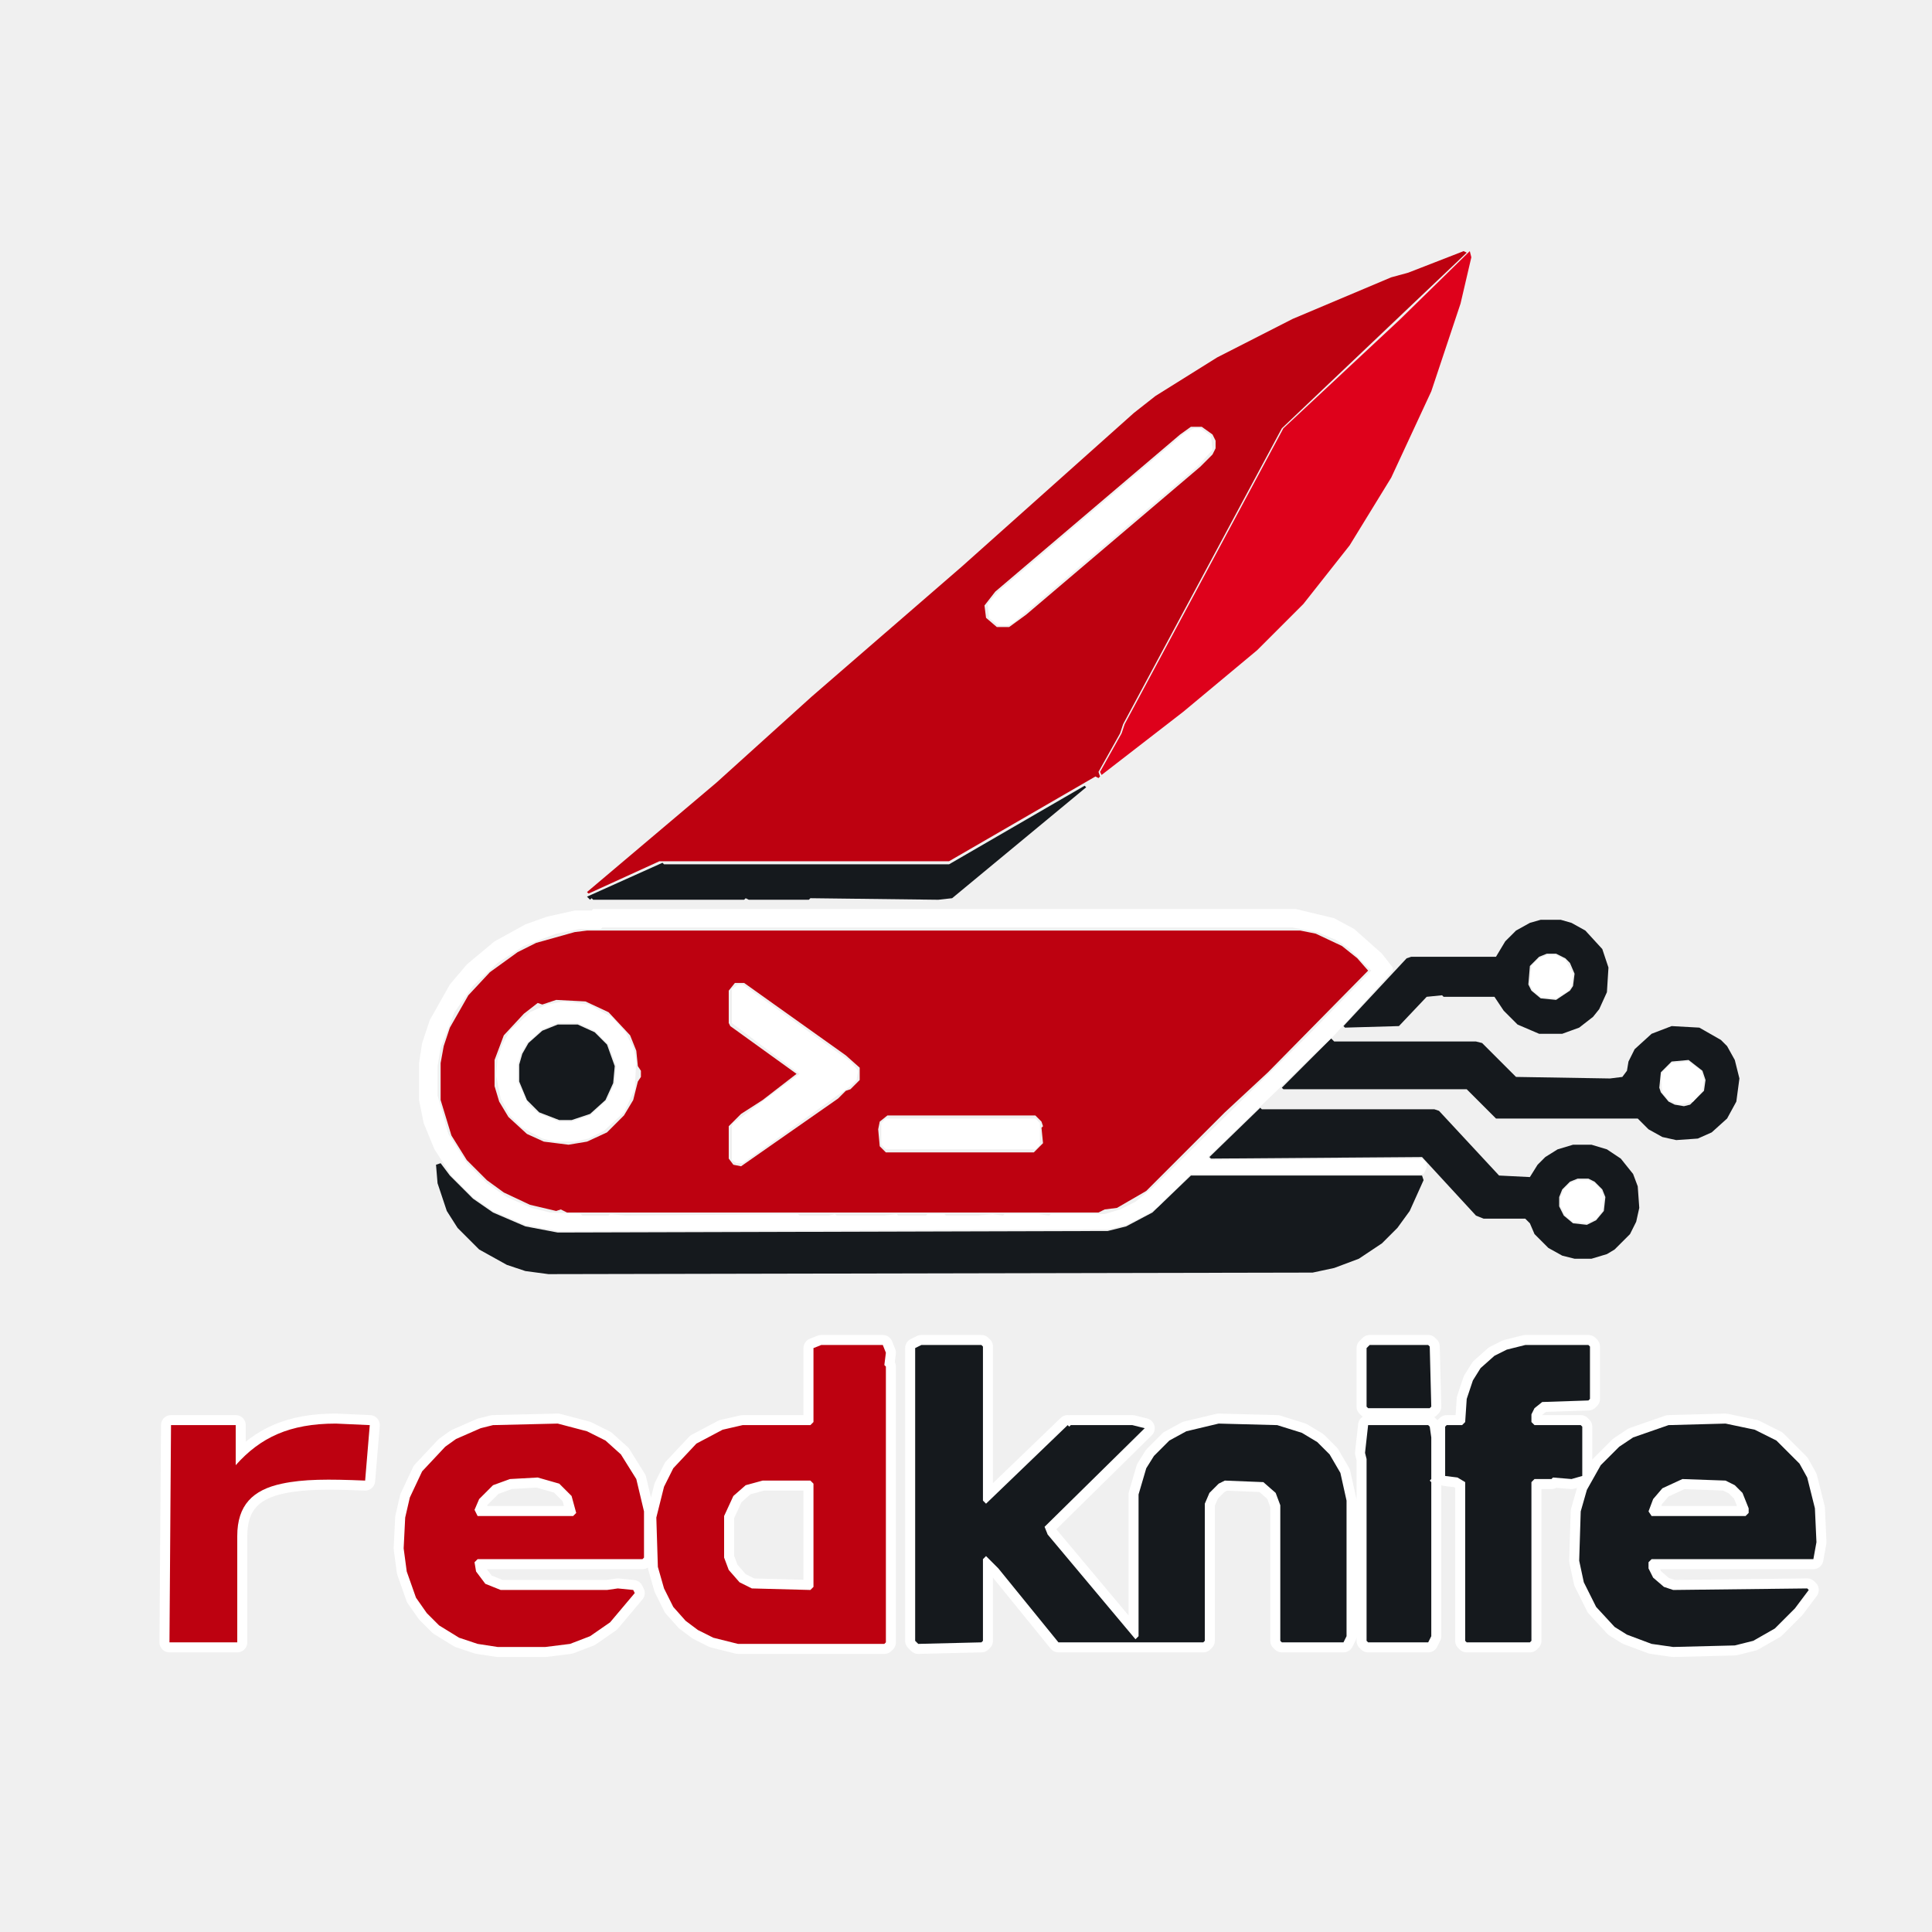
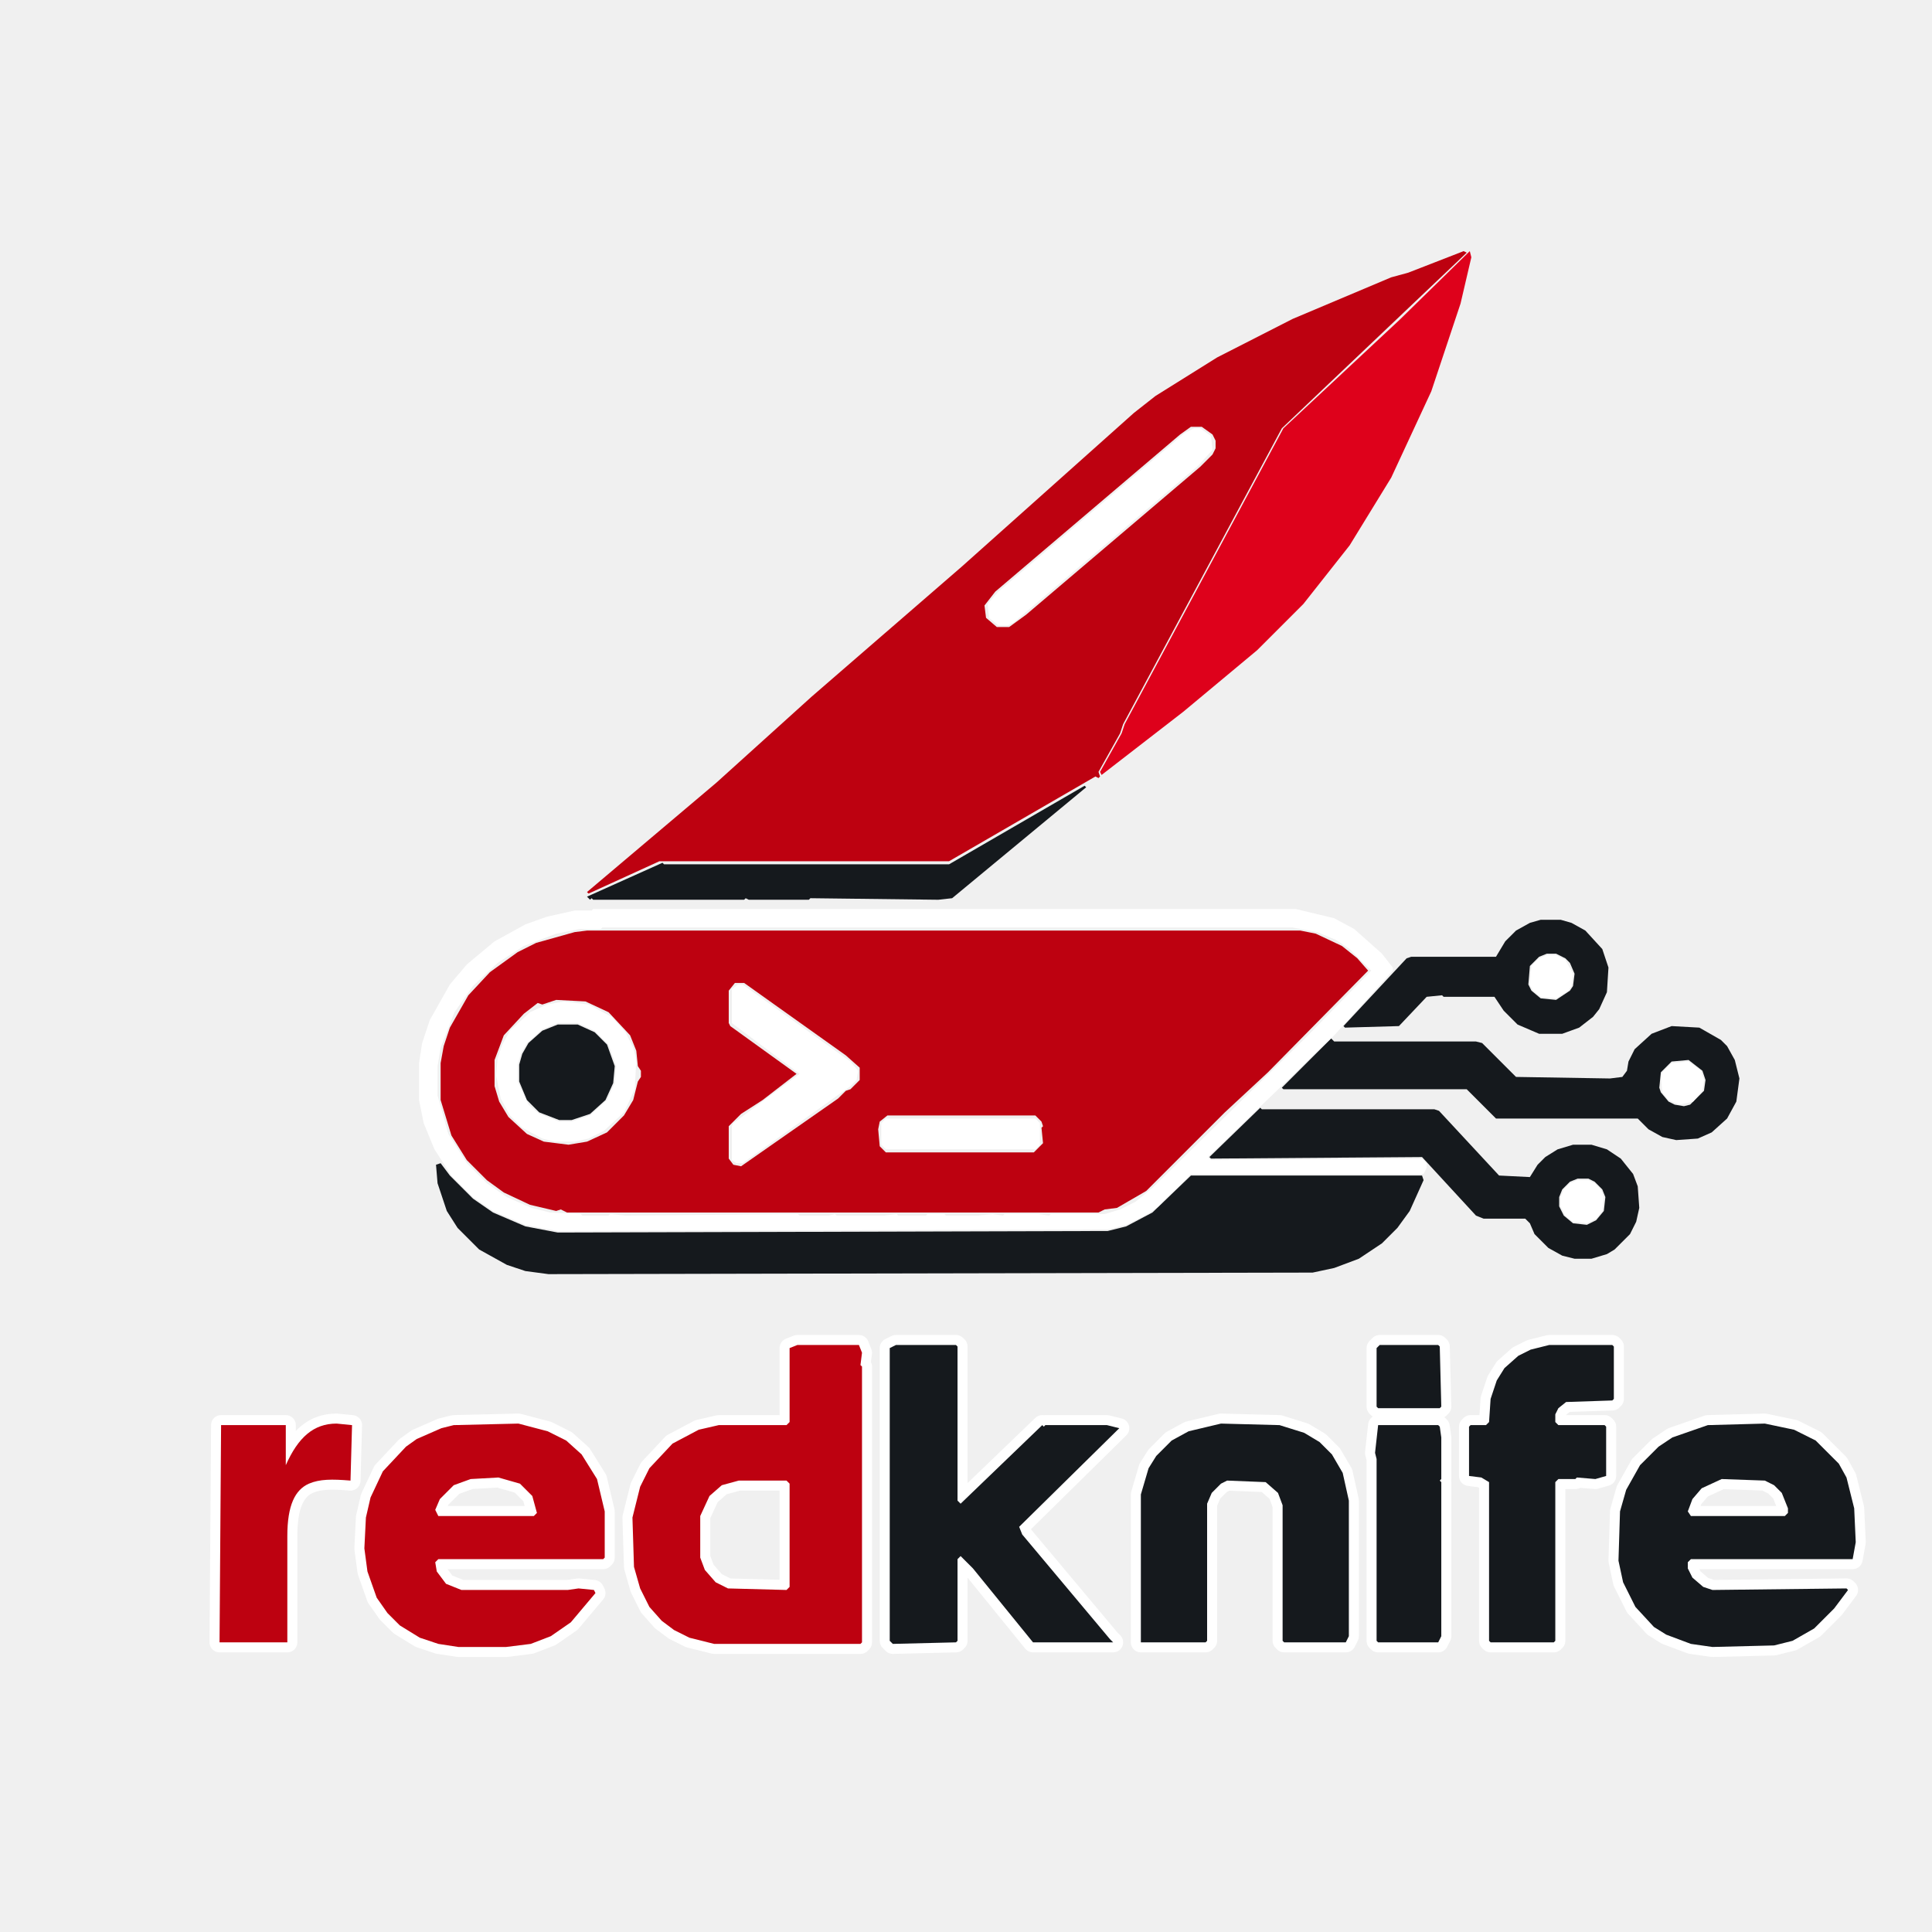
<svg xmlns="http://www.w3.org/2000/svg" width="1254" height="1254" viewBox="0 0 1254 1254" role="img" aria-labelledby="title desc" aria-label="redknife logo">
  <g id="lettering-outline" fill="none" stroke="#ffffff" stroke-width="13" stroke-linejoin="round" stroke-linecap="round">
-     <path d="M 888 925 L 886 943 L 887 947 L 887 1065 L 888 1066 L 927 1066 L 929 1062 L 929 962 L 928 961 L 929 960 L 929 933 L 928 926 L 927 925 Z M 1060 933 L 1051 939 L 1039 951 L 1030 967 L 1026 981 L 1025 1013 L 1028 1027 L 1036 1043 L 1048 1056 L 1056 1061 L 1072 1067 L 1086 1069 L 1126 1068 L 1138 1065 L 1152 1057 L 1165 1044 L 1174 1032 L 1173 1031 L 1086 1032 L 1080 1030 L 1073 1024 L 1070 1018 L 1070 1014 L 1072 1012 L 1177 1012 L 1179 1001 L 1178 979 L 1173 959 L 1168 950 L 1153 935 L 1139 928 L 1120 924 L 1083 925 Z M 1070 981 L 1073 973 L 1079 966 L 1092 960 L 1120 961 L 1126 964 L 1131 969 L 1135 979 L 1135 982 L 1133 984 L 1072 984 Z M 1031 873 L 990 873 L 978 876 L 970 880 L 961 888 L 956 896 L 952 908 L 951 923 L 949 925 L 939 925 L 938 926 L 938 958 L 946 959 L 951 962 L 951 1065 L 952 1066 L 993 1066 L 994 1065 L 994 962 L 996 960 L 1007 960 L 1008 959 L 1020 960 L 1027 958 L 1027 926 L 1026 925 L 996 925 L 994 923 L 994 918 L 996 914 L 1001 910 L 1031 909 L 1032 908 L 1032 874 Z M 889 873 L 887 875 L 887 913 L 888 914 L 928 914 L 929 913 L 928 874 L 927 873 Z M 594 875 L 594 1065 L 596 1067 L 637 1066 L 638 1065 L 638 1012 L 640 1010 L 648 1018 L 687 1066 L 781 1066 L 782 1065 L 782 976 L 785 969 L 791 963 L 795 961 L 820 962 L 828 969 L 831 977 L 831 1065 L 832 1066 L 872 1066 L 874 1062 L 874 974 L 870 956 L 863 944 L 855 936 L 845 930 L 829 925 L 791 924 L 770 929 L 759 935 L 749 945 L 744 953 L 739 970 L 739 1062 L 737 1064 L 680 996 L 678 991 L 743 927 L 735 925 L 695 925 L 694 926 L 693 925 L 640 976 L 638 974 L 638 874 L 637 873 L 598 873 Z" />
-     <path d="M 296 934 L 289 939 L 274 955 L 266 972 L 263 985 L 262 1005 L 264 1020 L 270 1037 L 277 1047 L 285 1055 L 298 1063 L 310 1067 L 323 1069 L 354 1069 L 370 1067 L 383 1062 L 396 1053 L 412 1034 L 411 1032 L 401 1031 L 394 1032 L 325 1032 L 315 1028 L 309 1020 L 308 1014 L 310 1012 L 417 1012 L 418 1011 L 418 981 L 413 960 L 403 944 L 393 935 L 381 929 L 362 924 L 320 925 L 312 927 Z M 308 980 L 311 973 L 320 964 L 331 960 L 349 959 L 363 963 L 371 971 L 374 982 L 372 984 L 310 984 Z M 111 925 L 110 1066 L 154 1066 L 154 997 C 154 977 164 967 183 963 C 197 960 213 960 237 961 L 240 925 L 218 924 C 188 924 169 933 153 951 L 153 925 Z M 573 873 L 533 873 L 528 875 L 528 923 L 526 925 L 482 925 L 469 928 L 452 937 L 437 953 L 431 965 L 426 985 L 427 1017 L 431 1031 L 437 1043 L 445 1052 L 453 1058 L 463 1063 L 479 1067 L 574 1067 L 575 1066 L 575 887 L 574 886 L 575 878 Z M 484 964 L 495 961 L 526 961 L 528 963 L 528 1030 L 526 1032 L 488 1031 L 480 1027 L 473 1019 L 470 1011 L 470 984 L 476 971 Z" />
+     <path d="M 894.5 925 L 892.5 943 L 893.5 947 L 893.5 1065 L 894.5 1066 L 933.5 1066 L 935.5 1062 L 935.5 962 L 934.5 961 L 935.5 960 L 935.5 933 L 934.5 926 L 933.5 925 Z M 1085.5 933 L 1076.5 939 L 1064.5 951 L 1055.5 967 L 1051.5 981 L 1050.5 1013 L 1053.5 1027 L 1061.5 1043 L 1073.5 1056 L 1081.5 1061 L 1097.5 1067 L 1111.5 1069 L 1151.5 1068 L 1163.5 1065 L 1177.5 1057 L 1190.5 1044 L 1199.5 1032 L 1198.5 1031 L 1111.5 1032 L 1105.5 1030 L 1098.5 1024 L 1095.5 1018 L 1095.5 1014 L 1097.5 1012 L 1202.5 1012 L 1204.5 1001 L 1203.5 979 L 1198.5 959 L 1193.5 950 L 1178.5 935 L 1164.5 928 L 1145.5 924 L 1108.5 925 Z M 1095.5 981 L 1098.5 973 L 1104.5 966 L 1117.5 960 L 1145.5 961 L 1151.5 964 L 1156.5 969 L 1160.5 979 L 1160.5 982 L 1158.5 984 L 1097.5 984 Z M 1046.5 873 L 1005.5 873 L 993.5 876 L 985.5 880 L 976.5 888 L 971.5 896 L 967.5 908 L 966.5 923 L 964.5 925 L 954.5 925 L 953.5 926 L 953.5 958 L 961.5 959 L 966.5 962 L 966.5 1065 L 967.5 1066 L 1008.5 1066 L 1009.5 1065 L 1009.5 962 L 1011.5 960 L 1022.5 960 L 1023.5 959 L 1035.5 960 L 1042.5 958 L 1042.5 926 L 1041.5 925 L 1011.5 925 L 1009.5 923 L 1009.5 918 L 1011.5 914 L 1016.5 910 L 1046.5 909 L 1047.5 908 L 1047.5 874 Z M 895.5 873 L 893.5 875 L 893.5 913 L 894.5 914 L 934.5 914 L 935.5 913 L 934.5 874 L 933.5 873 Z M 577.5 875 L 577.5 1065 L 579.5 1067 L 620.5 1066 L 621.5 1065 L 621.5 1012 L 623.5 1010 L 631.5 1018 L 670.5 1066 L 722.5 1066 L 720.5 1064 L 663.5 996 L 661.5 991 L 726.5 927 L 718.5 925 L 678.5 925 L 677.5 926 L 676.5 925 L 623.5 976 L 621.5 974 L 621.5 874 L 620.5 873 L 581.5 873 Z M 740.5 1066 L 782.5 1066 L 783.5 1065 L 783.5 976 L 786.5 969 L 792.5 963 L 796.5 961 L 821.5 962 L 829.5 969 L 832.5 977 L 832.5 1065 L 833.5 1066 L 873.5 1066 L 875.5 1062 L 875.5 974 L 871.5 956 L 864.5 944 L 856.5 936 L 846.5 930 L 830.5 925 L 792.5 924 L 771.5 929 L 760.5 935 L 750.5 945 L 745.5 953 L 740.5 970 L 740.5 1062 Z" />
+     <path d="M 270.5 934 L 263.5 939 L 248.5 955 L 240.5 972 L 237.5 985 L 236.5 1005 L 238.5 1020 L 244.5 1037 L 251.5 1047 L 259.5 1055 L 272.5 1063 L 284.5 1067 L 297.5 1069 L 328.5 1069 L 344.5 1067 L 357.5 1062 L 370.5 1053 L 386.5 1034 L 385.5 1032 L 375.5 1031 L 368.5 1032 L 299.5 1032 L 289.5 1028 L 283.5 1020 L 282.5 1014 L 284.5 1012 L 391.5 1012 L 392.5 1011 L 392.5 981 L 387.5 960 L 377.5 944 L 367.5 935 L 355.5 929 L 336.5 924 L 294.5 925 L 286.5 927 Z M 282.5 980 L 285.5 973 L 294.5 964 L 305.5 960 L 323.5 959 L 337.5 963 L 345.5 971 L 348.5 982 L 346.5 984 L 284.5 984 Z M 143.5 925 L 142.5 1066 L 186.5 1066 L 186.5 997 C 186.5 977 191.5 967 200.5 963 C 207.5 960 215.5 960 227.5 961 L 228.5 925 L 218.5 924 C 203.5 924 193.5 933 185.5 951 L 185.5 925 Z M 557.5 873 L 517.5 873 L 512.5 875 L 512.5 923 L 510.5 925 L 466.5 925 L 453.5 928 L 436.5 937 L 421.5 953 L 415.5 965 L 410.5 985 L 411.5 1017 L 415.5 1031 L 421.5 1043 L 429.5 1052 L 437.5 1058 L 447.5 1063 L 463.5 1067 L 558.5 1067 L 559.5 1066 L 559.5 887 L 558.5 886 L 559.5 878 Z M 468.5 964 L 479.5 961 L 510.5 961 L 512.5 963 L 512.5 1030 L 510.5 1032 L 472.5 1031 L 464.5 1027 L 457.5 1019 L 454.5 1011 L 454.5 984 L 460.5 971 Z" />
  </g>
-   <path fill="#15191d" fill-rule="evenodd" d="M 888 925 L 886 943 L 887 947 L 887 1065 L 888 1066 L 927 1066 L 929 1062 L 929 962 L 928 961 L 929 960 L 929 933 L 928 926 L 927 925 Z M 1060 933 L 1051 939 L 1039 951 L 1030 967 L 1026 981 L 1025 1013 L 1028 1027 L 1036 1043 L 1048 1056 L 1056 1061 L 1072 1067 L 1086 1069 L 1126 1068 L 1138 1065 L 1152 1057 L 1165 1044 L 1174 1032 L 1173 1031 L 1086 1032 L 1080 1030 L 1073 1024 L 1070 1018 L 1070 1014 L 1072 1012 L 1177 1012 L 1179 1001 L 1178 979 L 1173 959 L 1168 950 L 1153 935 L 1139 928 L 1120 924 L 1083 925 Z M 1070 981 L 1073 973 L 1079 966 L 1092 960 L 1120 961 L 1126 964 L 1131 969 L 1135 979 L 1135 982 L 1133 984 L 1072 984 Z M 1031 873 L 990 873 L 978 876 L 970 880 L 961 888 L 956 896 L 952 908 L 951 923 L 949 925 L 939 925 L 938 926 L 938 958 L 946 959 L 951 962 L 951 1065 L 952 1066 L 993 1066 L 994 1065 L 994 962 L 996 960 L 1007 960 L 1008 959 L 1020 960 L 1027 958 L 1027 926 L 1026 925 L 996 925 L 994 923 L 994 918 L 996 914 L 1001 910 L 1031 909 L 1032 908 L 1032 874 Z M 889 873 L 887 875 L 887 913 L 888 914 L 928 914 L 929 913 L 928 874 L 927 873 Z M 594 875 L 594 1065 L 596 1067 L 637 1066 L 638 1065 L 638 1012 L 640 1010 L 648 1018 L 687 1066 L 781 1066 L 782 1065 L 782 976 L 785 969 L 791 963 L 795 961 L 820 962 L 828 969 L 831 977 L 831 1065 L 832 1066 L 872 1066 L 874 1062 L 874 974 L 870 956 L 863 944 L 855 936 L 845 930 L 829 925 L 791 924 L 770 929 L 759 935 L 749 945 L 744 953 L 739 970 L 739 1062 L 737 1064 L 680 996 L 678 991 L 743 927 L 735 925 L 695 925 L 694 926 L 693 925 L 640 976 L 638 974 L 638 874 L 637 873 L 598 873 Z M 283 756 L 284 768 L 290 786 L 297 797 L 311 811 L 329 821 L 341 825 L 356 827 L 852 826 L 866 823 L 882 817 L 897 807 L 907 797 L 915 786 L 924 766 L 923 763 L 773 763 L 748 787 L 731 796 L 719 799 L 362 800 L 341 796 L 320 787 L 307 778 L 292 763 L 286 755 Z M 785 751 L 786 752 L 923 751 L 958 789 L 963 791 L 990 791 L 993 794 L 996 801 L 1005 810 L 1014 815 L 1022 817 L 1033 817 L 1043 814 L 1048 811 L 1058 801 L 1062 793 L 1064 784 L 1063 770 L 1060 762 L 1052 752 L 1043 746 L 1033 743 L 1021 743 L 1011 746 L 1003 751 L 998 756 L 993 764 L 973 763 L 934 721 L 931 720 L 819 720 L 818 719 Z M 1024 765 L 1031 765 L 1035 767 L 1040 772 L 1042 777 L 1041 786 L 1036 792 L 1030 795 L 1021 794 L 1015 789 L 1012 783 L 1012 777 L 1014 772 L 1019 767 Z M 1129 700 L 1126 688 L 1121 679 L 1117 675 L 1103 667 L 1085 666 L 1072 671 L 1061 681 L 1057 689 L 1056 695 L 1053 699 L 1045 700 L 984 699 L 962 677 L 958 676 L 866 676 L 864 674 L 832 706 L 833 707 L 952 707 L 971 726 L 1063 726 L 1070 733 L 1079 738 L 1088 740 L 1102 739 L 1111 735 L 1121 726 L 1127 715 Z M 1085 689 L 1096 688 L 1105 695 L 1107 701 L 1106 708 L 1097 717 L 1093 718 L 1087 717 L 1083 715 L 1078 709 L 1077 706 L 1078 696 Z M 362 665 L 352 669 L 343 677 L 339 684 L 337 691 L 337 702 L 342 714 L 350 722 L 363 727 L 371 727 L 383 723 L 393 714 L 398 703 L 399 692 L 394 678 L 386 670 L 375 665 Z M 1044 628 L 1040 616 L 1029 604 L 1020 599 L 1013 597 L 1000 597 L 993 599 L 984 604 L 977 611 L 971 621 L 916 621 L 913 622 L 872 666 L 873 667 L 908 666 L 926 647 L 936 646 L 937 647 L 970 647 L 976 656 L 985 665 L 999 671 L 1014 671 L 1025 667 L 1034 660 L 1038 655 L 1043 644 Z M 1004 619 L 1010 619 L 1016 622 L 1019 625 L 1022 632 L 1021 640 L 1019 643 L 1010 649 L 1000 648 L 994 643 L 992 639 L 993 627 L 999 621 Z M 705 511 L 704 510 L 616 561 L 431 561 L 430 560 L 381 582 L 383 584 L 384 583 L 385 584 L 483 584 L 484 583 L 486 584 L 525 584 L 526 583 L 609 584 L 618 583 Z" />
-   <path fill="#bd0110" fill-rule="evenodd" d="M 296 934 L 289 939 L 274 955 L 266 972 L 263 985 L 262 1005 L 264 1020 L 270 1037 L 277 1047 L 285 1055 L 298 1063 L 310 1067 L 323 1069 L 354 1069 L 370 1067 L 383 1062 L 396 1053 L 412 1034 L 411 1032 L 401 1031 L 394 1032 L 325 1032 L 315 1028 L 309 1020 L 308 1014 L 310 1012 L 417 1012 L 418 1011 L 418 981 L 413 960 L 403 944 L 393 935 L 381 929 L 362 924 L 320 925 L 312 927 Z M 308 980 L 311 973 L 320 964 L 331 960 L 349 959 L 363 963 L 371 971 L 374 982 L 372 984 L 310 984 Z M 111 925 L 110 1066 L 154 1066 L 154 997 C 154 977 164 967 183 963 C 197 960 213 960 237 961 L 240 925 L 218 924 C 188 924 169 933 153 951 L 153 925 Z M 573 873 L 533 873 L 528 875 L 528 923 L 526 925 L 482 925 L 469 928 L 452 937 L 437 953 L 431 965 L 426 985 L 427 1017 L 431 1031 L 437 1043 L 445 1052 L 453 1058 L 463 1063 L 479 1067 L 574 1067 L 575 1066 L 575 887 L 574 886 L 575 878 Z M 484 964 L 495 961 L 526 961 L 528 963 L 528 1030 L 526 1032 L 488 1031 L 480 1027 L 473 1019 L 470 1011 L 470 984 L 476 971 Z M 286 714 L 293 737 L 303 753 L 316 766 L 327 774 L 344 782 L 361 786 L 364 785 L 368 787 L 713 787 L 717 785 L 725 784 L 744 773 L 795 722 L 823 696 L 888 630 L 881 622 L 871 614 L 854 606 L 844 604 L 381 604 L 373 605 L 348 612 L 336 618 L 318 631 L 304 646 L 292 667 L 288 679 L 286 690 Z M 570 733 L 571 728 L 576 724 L 672 724 L 676 728 L 677 731 L 676 732 L 677 742 L 671 748 L 575 748 L 571 744 Z M 361 649 L 380 650 L 395 657 L 409 672 L 413 682 L 414 692 L 416 695 L 416 699 L 414 702 L 411 714 L 405 724 L 394 735 L 381 741 L 369 743 L 353 741 L 342 736 L 330 725 L 324 715 L 321 705 L 321 688 L 327 672 L 340 658 L 349 651 L 352 652 Z M 477 638 L 483 638 L 549 685 L 558 693 L 558 701 L 552 707 L 549 708 L 544 713 L 481 757 L 476 756 L 473 752 L 473 731 L 481 723 L 495 714 L 517 697 L 474 666 L 473 664 L 473 643 Z M 952 164 L 950 163 L 914 177 L 903 180 L 839 207 L 790 232 L 750 257 L 736 268 L 624 368 L 527 452 L 465 508 L 381 579 L 382 580 L 428 559 L 616 559 L 711 504 L 713 505 L 714 504 L 713 501 L 727 476 L 729 470 L 832 278 Z M 787 282 L 789 286 L 789 291 L 787 295 L 779 303 L 666 399 L 655 407 L 647 407 L 640 401 L 639 393 L 646 384 L 766 282 L 773 277 L 780 277 Z" />
+   <path fill="#15191d" fill-rule="evenodd" d="M 894.5 925 L 892.5 943 L 893.5 947 L 893.5 1065 L 894.5 1066 L 933.5 1066 L 935.5 1062 L 935.5 962 L 934.5 961 L 935.5 960 L 935.5 933 L 934.5 926 L 933.5 925 Z M 1085.5 933 L 1076.5 939 L 1064.5 951 L 1055.5 967 L 1051.5 981 L 1050.5 1013 L 1053.5 1027 L 1061.5 1043 L 1073.5 1056 L 1081.5 1061 L 1097.5 1067 L 1111.5 1069 L 1151.5 1068 L 1163.5 1065 L 1177.5 1057 L 1190.5 1044 L 1199.5 1032 L 1198.5 1031 L 1111.5 1032 L 1105.5 1030 L 1098.5 1024 L 1095.5 1018 L 1095.5 1014 L 1097.5 1012 L 1202.5 1012 L 1204.5 1001 L 1203.5 979 L 1198.5 959 L 1193.5 950 L 1178.5 935 L 1164.5 928 L 1145.5 924 L 1108.5 925 Z M 1095.5 981 L 1098.5 973 L 1104.5 966 L 1117.5 960 L 1145.5 961 L 1151.5 964 L 1156.5 969 L 1160.5 979 L 1160.5 982 L 1158.5 984 L 1097.5 984 Z M 1046.5 873 L 1005.5 873 L 993.5 876 L 985.5 880 L 976.5 888 L 971.5 896 L 967.5 908 L 966.5 923 L 964.5 925 L 954.5 925 L 953.5 926 L 953.5 958 L 961.5 959 L 966.5 962 L 966.5 1065 L 967.5 1066 L 1008.5 1066 L 1009.5 1065 L 1009.5 962 L 1011.5 960 L 1022.5 960 L 1023.5 959 L 1035.5 960 L 1042.5 958 L 1042.5 926 L 1041.5 925 L 1011.5 925 L 1009.5 923 L 1009.5 918 L 1011.5 914 L 1016.5 910 L 1046.5 909 L 1047.5 908 L 1047.5 874 Z M 895.5 873 L 893.5 875 L 893.5 913 L 894.5 914 L 934.5 914 L 935.5 913 L 934.5 874 L 933.5 873 Z M 577.5 875 L 577.5 1065 L 579.5 1067 L 620.5 1066 L 621.5 1065 L 621.5 1012 L 623.5 1010 L 631.5 1018 L 670.5 1066 L 722.5 1066 L 720.5 1064 L 663.5 996 L 661.5 991 L 726.5 927 L 718.5 925 L 678.5 925 L 677.5 926 L 676.5 925 L 623.5 976 L 621.5 974 L 621.5 874 L 620.5 873 L 581.5 873 Z M 740.5 1066 L 782.5 1066 L 783.5 1065 L 783.5 976 L 786.5 969 L 792.5 963 L 796.5 961 L 821.5 962 L 829.5 969 L 832.5 977 L 832.5 1065 L 833.5 1066 L 873.5 1066 L 875.5 1062 L 875.5 974 L 871.5 956 L 864.5 944 L 856.5 936 L 846.5 930 L 830.5 925 L 792.5 924 L 771.5 929 L 760.5 935 L 750.5 945 L 745.5 953 L 740.5 970 L 740.5 1062 Z M 283 756 L 284 768 L 290 786 L 297 797 L 311 811 L 329 821 L 341 825 L 356 827 L 852 826 L 866 823 L 882 817 L 897 807 L 907 797 L 915 786 L 924 766 L 923 763 L 773 763 L 748 787 L 731 796 L 719 799 L 362 800 L 341 796 L 320 787 L 307 778 L 292 763 L 286 755 Z M 785 751 L 786 752 L 923 751 L 958 789 L 963 791 L 990 791 L 993 794 L 996 801 L 1005 810 L 1014 815 L 1022 817 L 1033 817 L 1043 814 L 1048 811 L 1058 801 L 1062 793 L 1064 784 L 1063 770 L 1060 762 L 1052 752 L 1043 746 L 1033 743 L 1021 743 L 1011 746 L 1003 751 L 998 756 L 993 764 L 973 763 L 934 721 L 931 720 L 819 720 L 818 719 Z M 1024 765 L 1031 765 L 1035 767 L 1040 772 L 1042 777 L 1041 786 L 1036 792 L 1030 795 L 1021 794 L 1015 789 L 1012 783 L 1012 777 L 1014 772 L 1019 767 Z M 1129 700 L 1126 688 L 1121 679 L 1117 675 L 1103 667 L 1085 666 L 1072 671 L 1061 681 L 1057 689 L 1056 695 L 1053 699 L 1045 700 L 984 699 L 962 677 L 958 676 L 866 676 L 864 674 L 832 706 L 833 707 L 952 707 L 971 726 L 1063 726 L 1070 733 L 1079 738 L 1088 740 L 1102 739 L 1111 735 L 1121 726 L 1127 715 Z M 1085 689 L 1096 688 L 1105 695 L 1107 701 L 1106 708 L 1097 717 L 1093 718 L 1087 717 L 1083 715 L 1078 709 L 1077 706 L 1078 696 Z M 362 665 L 352 669 L 343 677 L 339 684 L 337 691 L 337 702 L 342 714 L 350 722 L 363 727 L 371 727 L 383 723 L 393 714 L 398 703 L 399 692 L 394 678 L 386 670 L 375 665 Z M 1044 628 L 1040 616 L 1029 604 L 1020 599 L 1013 597 L 1000 597 L 993 599 L 984 604 L 977 611 L 971 621 L 916 621 L 913 622 L 872 666 L 873 667 L 908 666 L 926 647 L 936 646 L 937 647 L 970 647 L 976 656 L 985 665 L 999 671 L 1014 671 L 1025 667 L 1034 660 L 1038 655 L 1043 644 Z M 1004 619 L 1010 619 L 1016 622 L 1019 625 L 1022 632 L 1021 640 L 1019 643 L 1010 649 L 1000 648 L 994 643 L 992 639 L 993 627 L 999 621 Z M 705 511 L 704 510 L 616 561 L 431 561 L 430 560 L 381 582 L 383 584 L 384 583 L 385 584 L 483 584 L 484 583 L 486 584 L 525 584 L 526 583 L 609 584 L 618 583 Z" />
+   <path fill="#bd0110" fill-rule="evenodd" d="M 270.5 934 L 263.5 939 L 248.5 955 L 240.5 972 L 237.5 985 L 236.5 1005 L 238.5 1020 L 244.5 1037 L 251.5 1047 L 259.5 1055 L 272.5 1063 L 284.5 1067 L 297.5 1069 L 328.5 1069 L 344.5 1067 L 357.5 1062 L 370.5 1053 L 386.5 1034 L 385.5 1032 L 375.5 1031 L 368.5 1032 L 299.5 1032 L 289.5 1028 L 283.5 1020 L 282.5 1014 L 284.5 1012 L 391.5 1012 L 392.5 1011 L 392.5 981 L 387.5 960 L 377.5 944 L 367.5 935 L 355.5 929 L 336.5 924 L 294.5 925 L 286.5 927 Z M 282.5 980 L 285.5 973 L 294.5 964 L 305.5 960 L 323.5 959 L 337.5 963 L 345.5 971 L 348.5 982 L 346.5 984 L 284.5 984 Z M 143.5 925 L 142.5 1066 L 186.5 1066 L 186.5 997 C 186.5 977 191.5 967 200.5 963 C 207.5 960 215.5 960 227.5 961 L 228.5 925 L 218.5 924 C 203.5 924 193.5 933 185.5 951 L 185.5 925 Z M 557.5 873 L 517.5 873 L 512.5 875 L 512.5 923 L 510.5 925 L 466.5 925 L 453.5 928 L 436.5 937 L 421.5 953 L 415.5 965 L 410.5 985 L 411.5 1017 L 415.5 1031 L 421.5 1043 L 429.5 1052 L 437.5 1058 L 447.5 1063 L 463.5 1067 L 558.5 1067 L 559.5 1066 L 559.5 887 L 558.5 886 L 559.5 878 Z M 468.5 964 L 479.5 961 L 510.5 961 L 512.5 963 L 512.5 1030 L 510.5 1032 L 472.5 1031 L 464.5 1027 L 457.5 1019 L 454.5 1011 L 454.5 984 L 460.5 971 Z M 286 714 L 293 737 L 303 753 L 316 766 L 327 774 L 344 782 L 361 786 L 364 785 L 368 787 L 713 787 L 717 785 L 725 784 L 744 773 L 795 722 L 823 696 L 888 630 L 881 622 L 871 614 L 854 606 L 844 604 L 381 604 L 373 605 L 348 612 L 336 618 L 318 631 L 304 646 L 292 667 L 288 679 L 286 690 Z M 570 733 L 571 728 L 576 724 L 672 724 L 676 728 L 677 731 L 676 732 L 677 742 L 671 748 L 575 748 L 571 744 Z M 361 649 L 380 650 L 395 657 L 409 672 L 413 682 L 414 692 L 416 695 L 416 699 L 414 702 L 411 714 L 405 724 L 394 735 L 381 741 L 369 743 L 353 741 L 342 736 L 330 725 L 324 715 L 321 705 L 321 688 L 327 672 L 340 658 L 349 651 L 352 652 Z M 477 638 L 483 638 L 549 685 L 558 693 L 558 701 L 552 707 L 549 708 L 544 713 L 481 757 L 476 756 L 473 752 L 473 731 L 481 723 L 495 714 L 517 697 L 474 666 L 473 664 L 473 643 Z M 952 164 L 950 163 L 914 177 L 903 180 L 839 207 L 790 232 L 750 257 L 736 268 L 624 368 L 527 452 L 465 508 L 381 579 L 382 580 L 428 559 L 616 559 L 711 504 L 713 505 L 714 504 L 713 501 L 727 476 L 729 470 L 832 278 Z M 787 282 L 789 286 L 789 291 L 787 295 L 779 303 L 666 399 L 655 407 L 647 407 L 640 401 L 639 393 L 646 384 L 766 282 L 773 277 L 780 277 Z" />
  <path fill="#de011b" fill-rule="evenodd" d="M 954 163 L 908 208 L 833 278 L 730 470 L 728 476 L 714 501 L 715 503 L 768 462 L 816 422 L 846 392 L 876 354 L 903 310 L 929 254 L 948 197 L 955 167 Z" />
  <path fill="#ffffff" fill-rule="evenodd" d="M 1024 766 L 1019 768 L 1015 772 L 1013 777 L 1013 783 L 1016 789 L 1021 793 L 1030 794 L 1036 791 L 1040 786 L 1041 777 L 1039 772 L 1035 768 L 1031 766 Z M 1085 690 L 1079 696 L 1078 699 L 1079 709 L 1083 714 L 1090 717 L 1099 715 L 1105 708 L 1106 701 L 1104 695 L 1096 689 Z M 1004 620 L 999 622 L 994 627 L 993 639 L 995 643 L 1000 647 L 1010 648 L 1018 643 L 1020 640 L 1021 632 L 1016 623 L 1010 620 Z M 272 690 L 272 714 L 275 729 L 282 746 L 293 763 L 307 777 L 320 786 L 341 795 L 362 799 L 719 798 L 731 795 L 745 788 L 752 783 L 773 762 L 924 762 L 926 758 L 926 755 L 923 752 L 786 753 L 784 751 L 866 672 L 904 630 L 904 628 L 897 619 L 879 603 L 866 596 L 841 590 L 385 590 L 384 591 L 373 591 L 355 595 L 341 600 L 321 611 L 303 626 L 292 639 L 279 662 L 274 677 Z M 284 711 L 284 692 L 286 680 L 295 657 L 307 640 L 323 625 L 340 614 L 361 606 L 376 603 L 390 603 L 391 602 L 839 602 L 855 605 L 867 610 L 876 616 L 890 630 L 849 672 L 748 771 L 737 780 L 727 785 L 717 788 L 682 788 L 681 789 L 674 788 L 652 788 L 651 789 L 644 788 L 635 789 L 614 789 L 613 788 L 602 788 L 601 789 L 583 789 L 582 788 L 574 789 L 543 789 L 542 788 L 538 789 L 519 789 L 518 788 L 406 789 L 396 788 L 395 789 L 378 789 L 377 788 L 357 787 L 345 784 L 329 777 L 316 768 L 303 755 L 291 736 Z M 572 729 L 572 743 L 575 746 L 672 746 L 675 743 L 675 729 L 672 726 L 575 726 Z M 366 650 L 355 652 L 344 657 L 331 669 L 326 678 L 323 687 L 322 698 L 325 713 L 331 724 L 339 732 L 352 739 L 360 741 L 373 741 L 382 739 L 392 734 L 405 722 L 412 707 L 413 688 L 411 680 L 406 670 L 397 660 L 382 652 Z M 362 664 L 375 664 L 386 669 L 395 678 L 400 692 L 399 703 L 394 714 L 383 724 L 371 728 L 363 728 L 350 723 L 343 717 L 336 702 L 336 691 L 338 684 L 342 677 L 352 668 Z M 479 639 L 475 642 L 475 664 L 519 697 L 476 729 L 475 731 L 475 753 L 478 755 L 482 755 L 552 705 L 556 701 L 557 695 L 552 689 L 482 639 Z M 786 283 L 779 278 L 775 278 L 769 281 L 648 384 L 641 392 L 642 401 L 648 406 L 654 406 L 658 404 L 778 302 L 787 292 Z" />
</svg>
